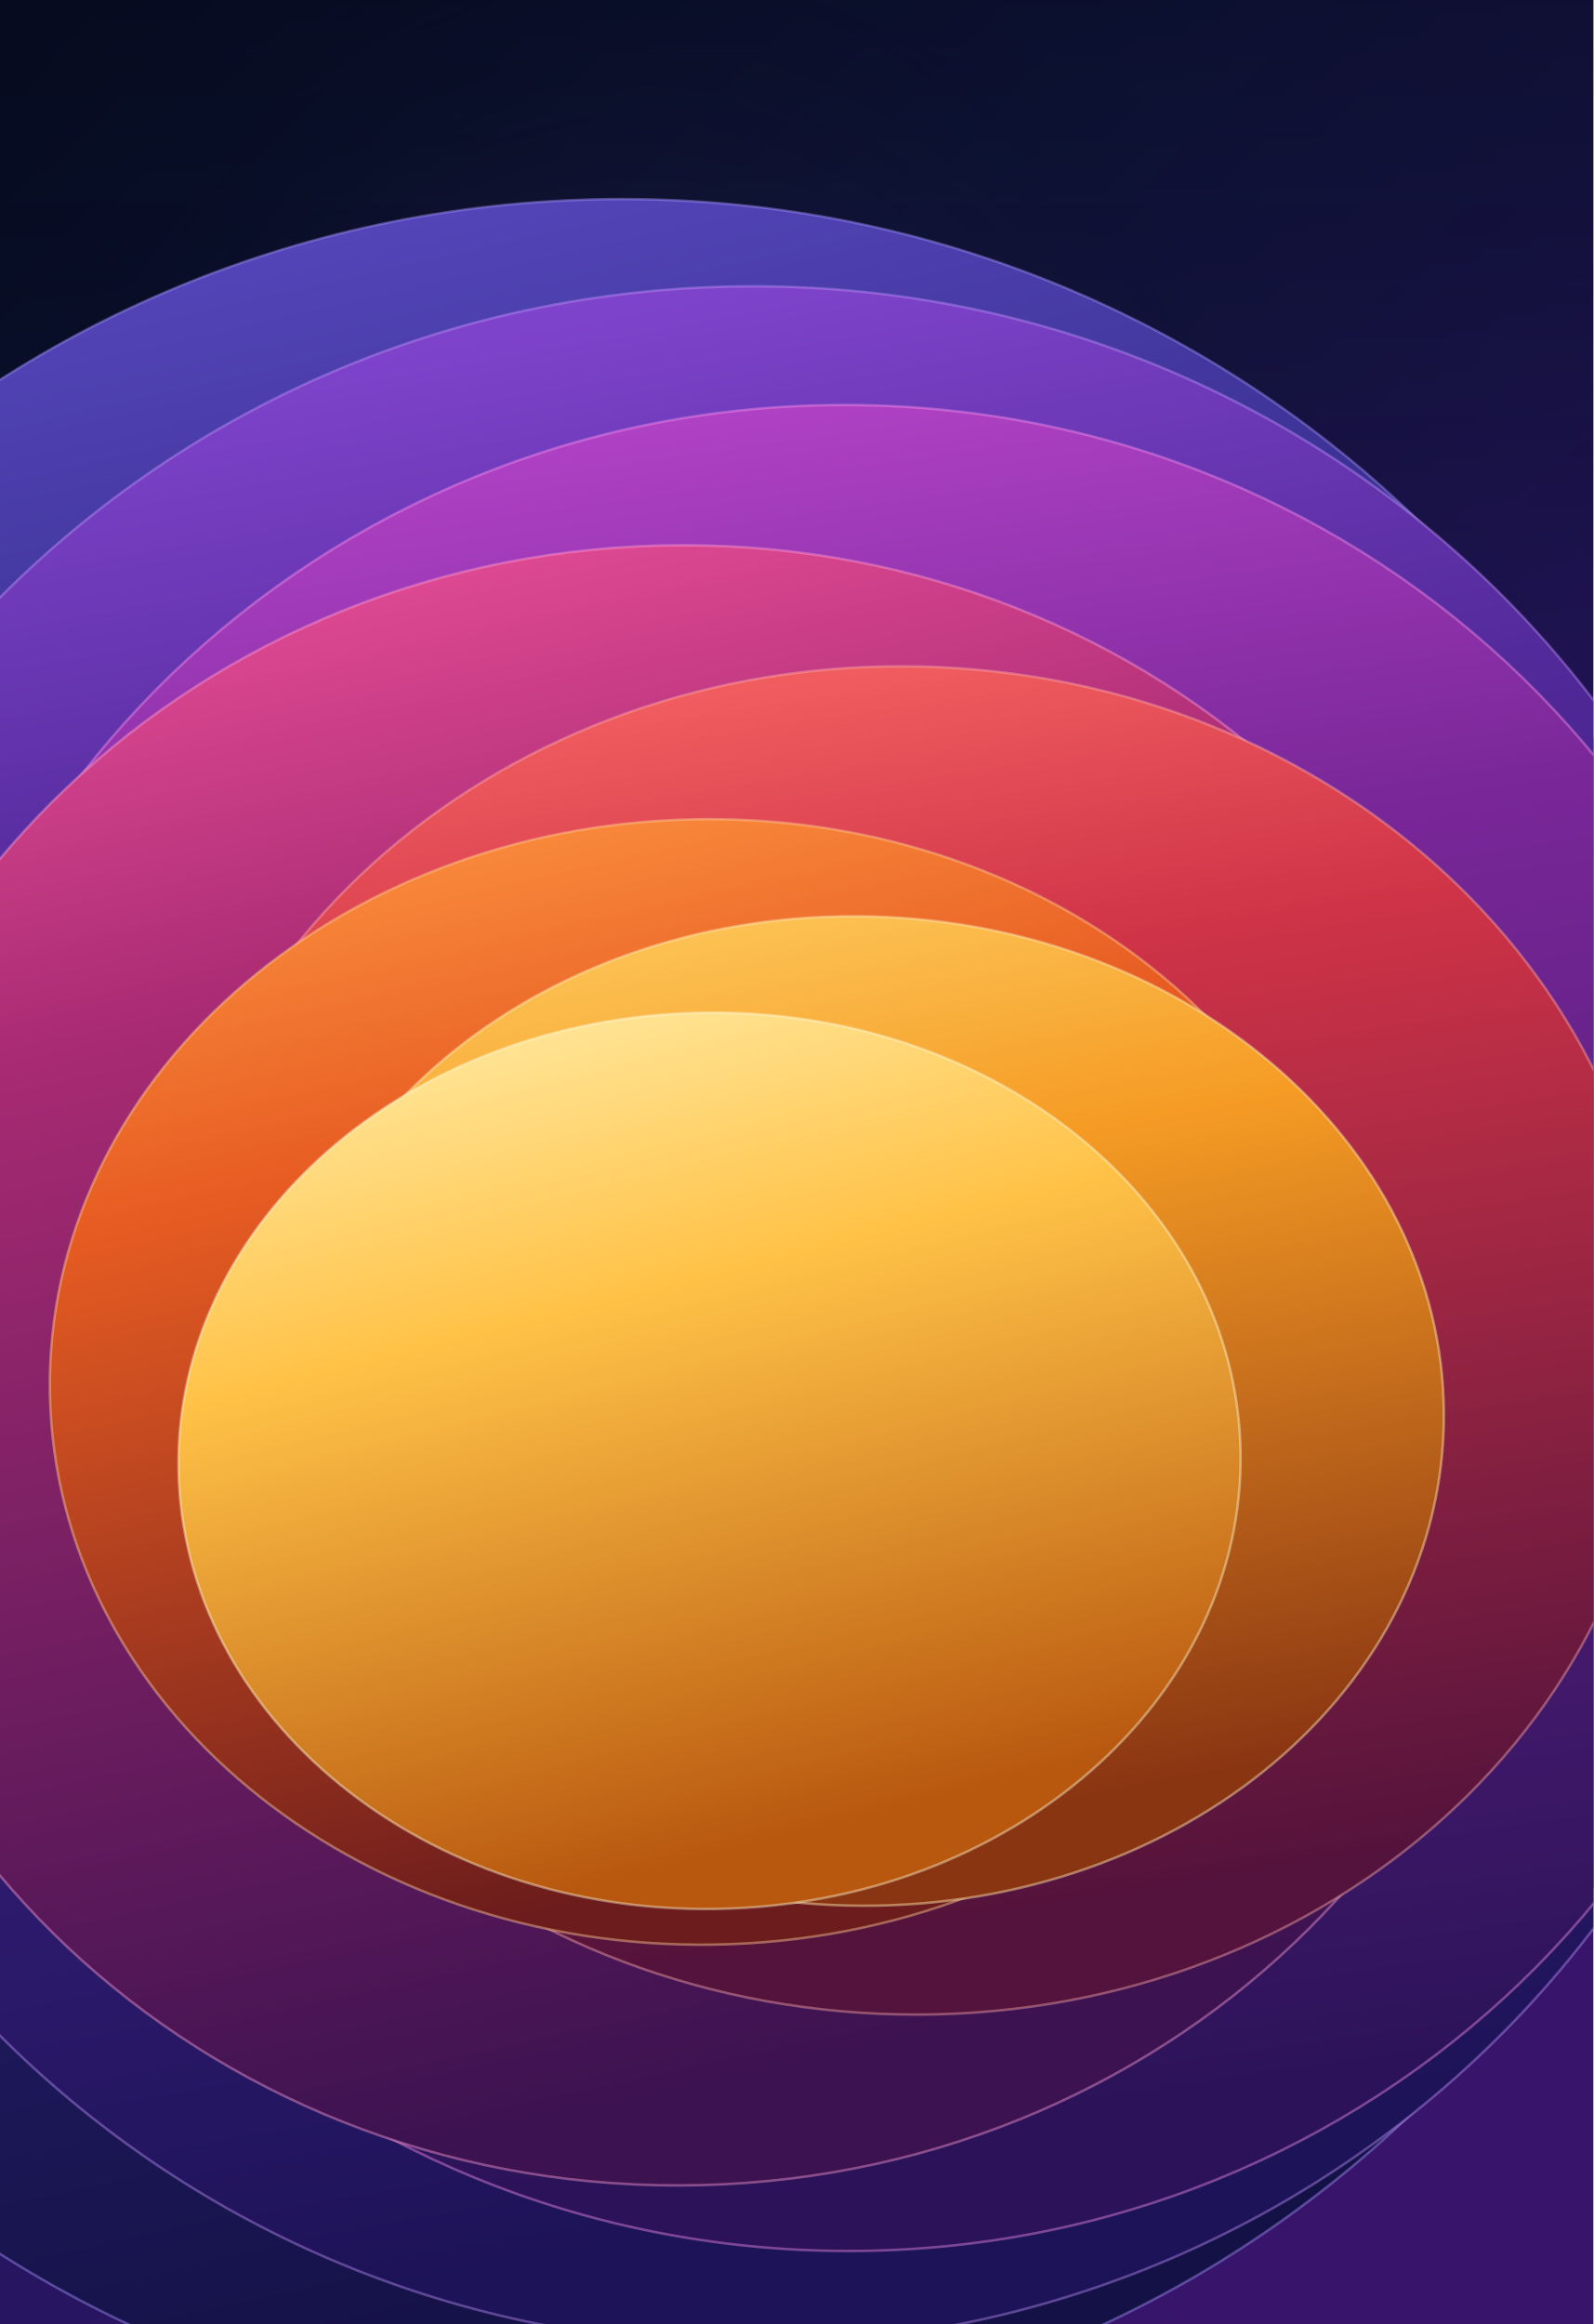
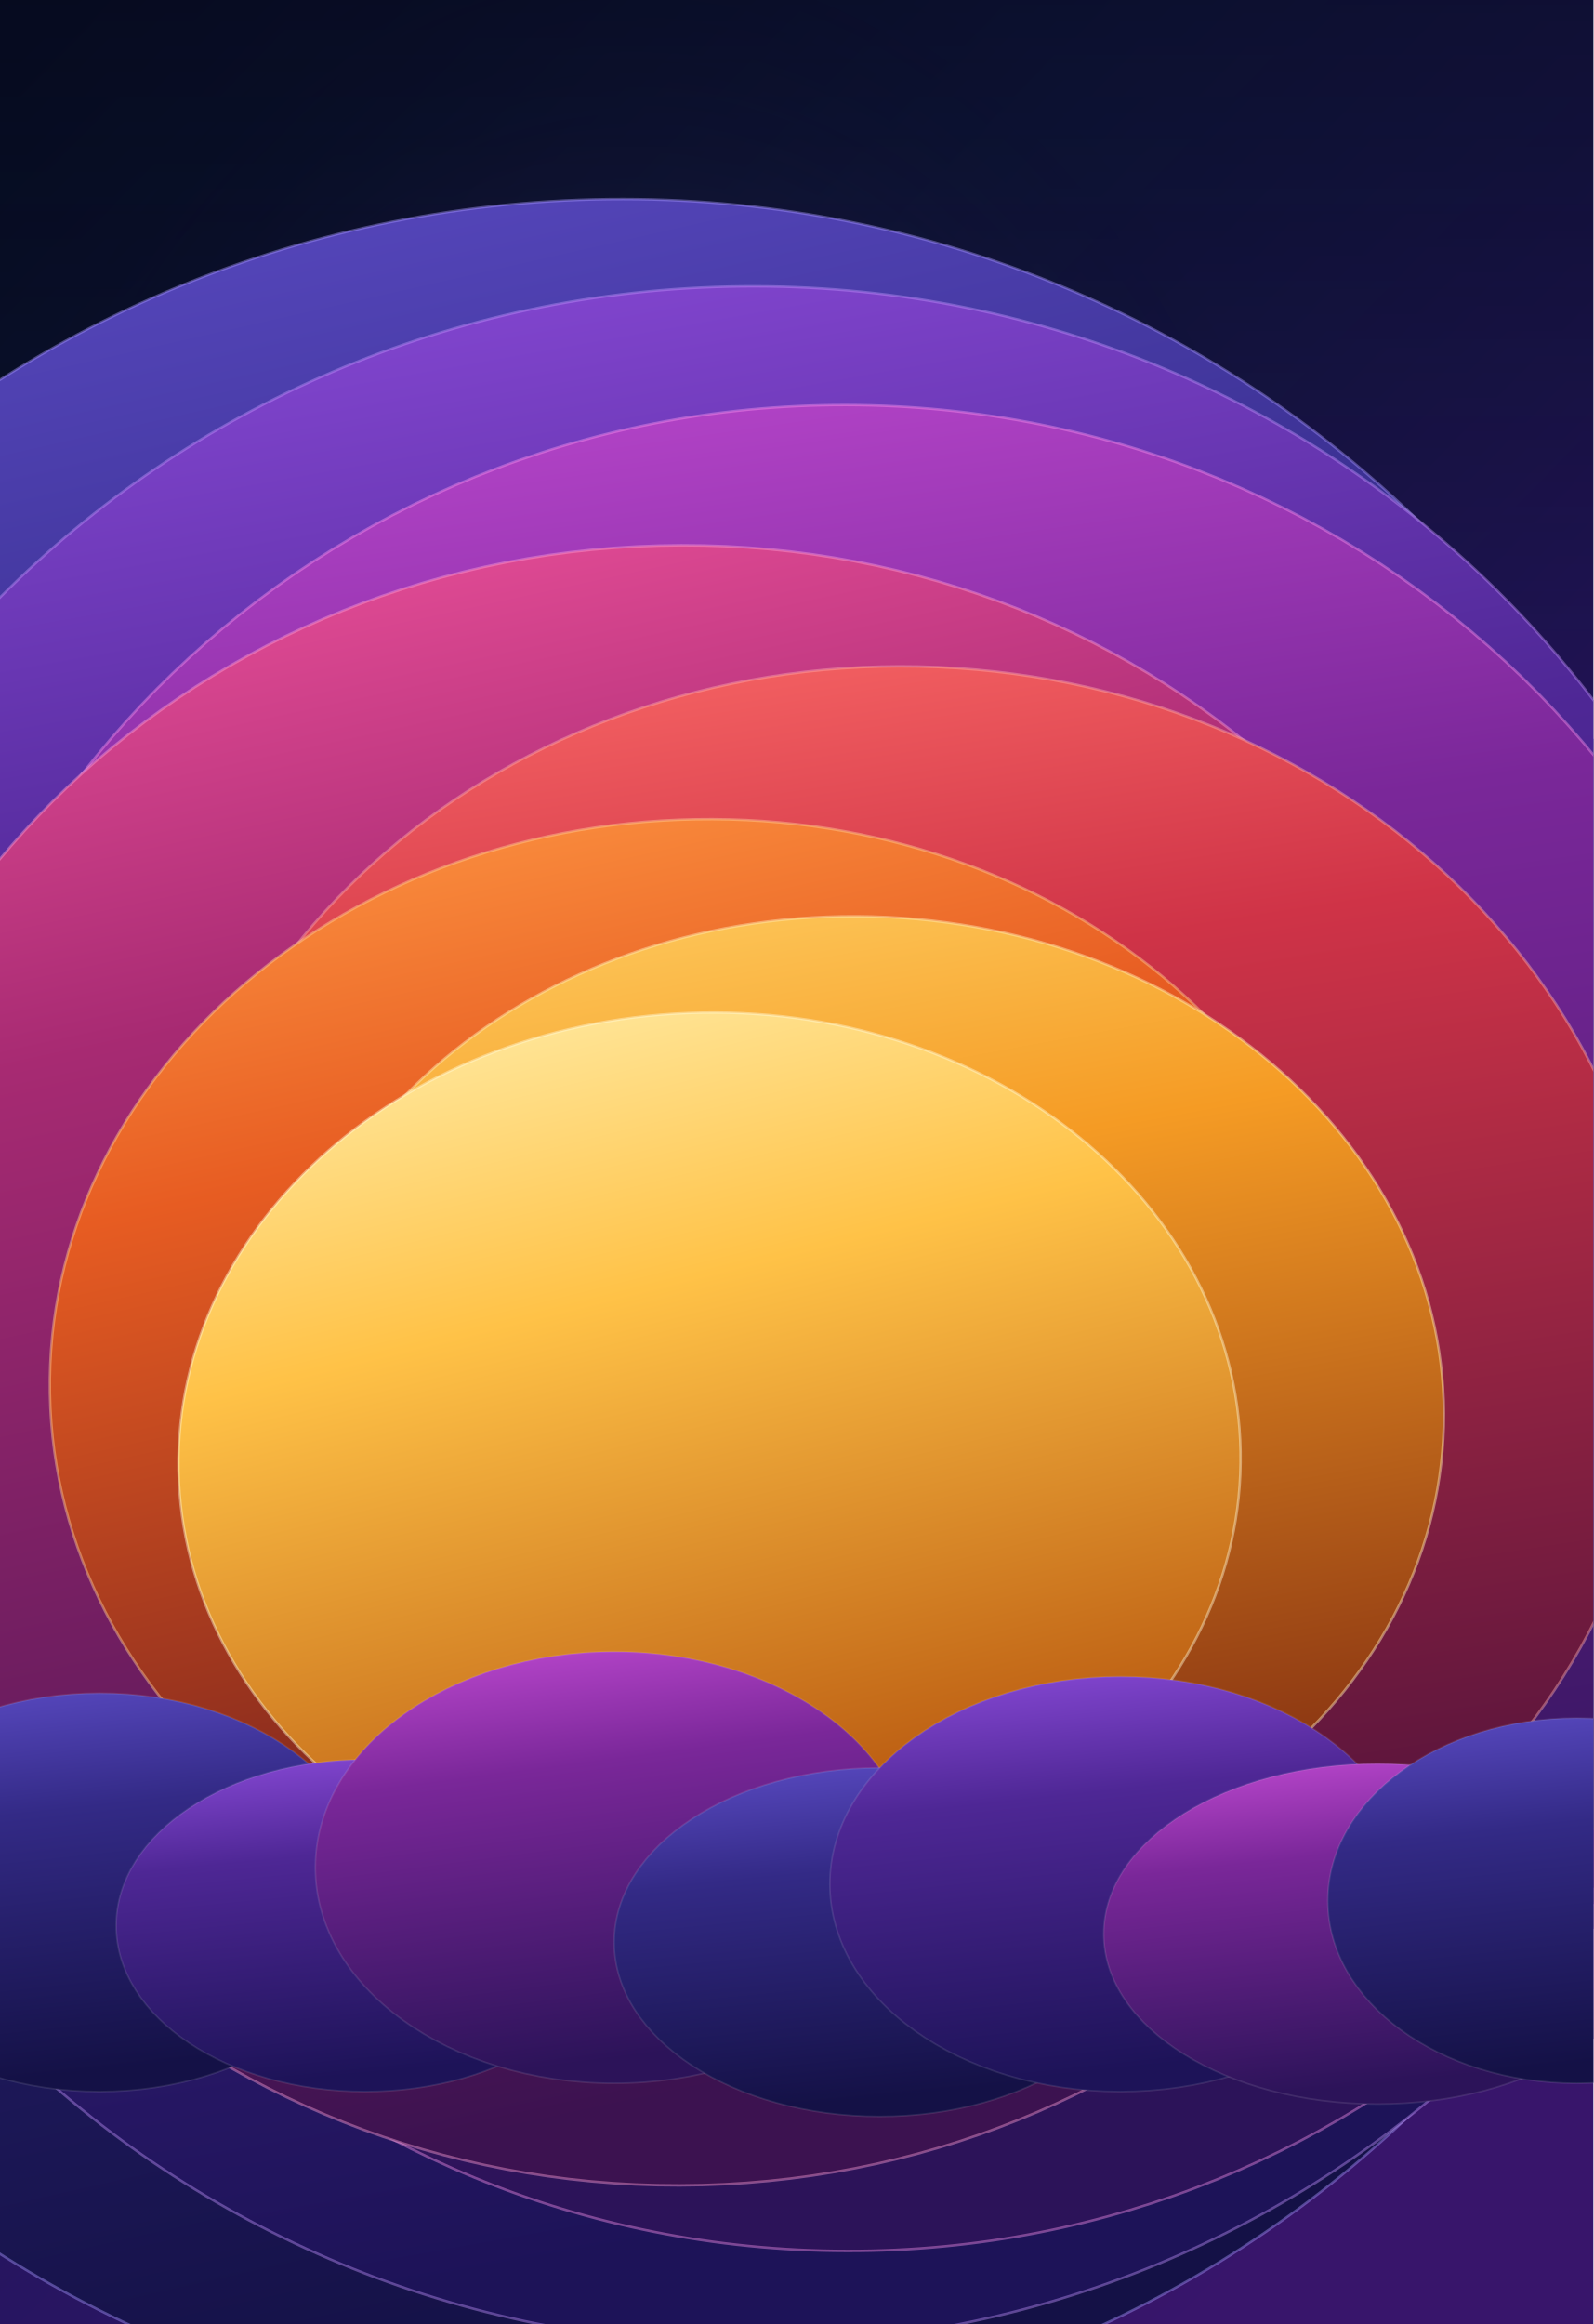
<svg xmlns="http://www.w3.org/2000/svg" viewBox="0 0 1920 2800" width="1920" height="2800" preserveAspectRatio="xMidYMid slice" role="img" aria-label="Big Sur tarzı katmanlı kumul manzarası">
  <defs>
    <linearGradient id="sky" x1="0.05" y1="0" x2="0.75" y2="1">
      <stop offset="0" stop-color="#070d24" />
      <stop offset="0.32" stop-color="#131846" />
      <stop offset="0.62" stop-color="#261560" />
      <stop offset="1" stop-color="#38156b" />
    </linearGradient>
    <linearGradient id="d1" x1="0" y1="0" x2="0.15" y2="1">
      <stop offset="0" stop-color="#5b4bc4" />
      <stop offset="0.35" stop-color="#332a86" />
      <stop offset="1" stop-color="#141146" />
    </linearGradient>
    <linearGradient id="d2" x1="0" y1="0" x2="0.15" y2="1">
      <stop offset="0" stop-color="#8a4ad8" />
      <stop offset="0.34" stop-color="#4e2795" />
      <stop offset="1" stop-color="#1d1358" />
    </linearGradient>
    <linearGradient id="d3" x1="0" y1="0" x2="0.18" y2="1">
      <stop offset="0" stop-color="#c04ad2" />
      <stop offset="0.33" stop-color="#7a2799" />
      <stop offset="1" stop-color="#2c1359" />
    </linearGradient>
    <linearGradient id="d4" x1="0" y1="0" x2="0.2" y2="1">
      <stop offset="0" stop-color="#f1549e" />
      <stop offset="0.32" stop-color="#a72a72" />
      <stop offset="1" stop-color="#3c1250" />
    </linearGradient>
    <linearGradient id="d5" x1="0" y1="0" x2="0.22" y2="1">
      <stop offset="0" stop-color="#ff6f6a" />
      <stop offset="0.32" stop-color="#cf3347" />
      <stop offset="1" stop-color="#54133c" />
    </linearGradient>
    <linearGradient id="d6" x1="0" y1="0" x2="0.24" y2="1">
      <stop offset="0" stop-color="#ff9a45" />
      <stop offset="0.34" stop-color="#e75c22" />
      <stop offset="1" stop-color="#6c1c1c" />
    </linearGradient>
    <linearGradient id="d7" x1="0" y1="0" x2="0.26" y2="1">
      <stop offset="0" stop-color="#ffd166" />
      <stop offset="0.36" stop-color="#f59b24" />
      <stop offset="1" stop-color="#8a3512" />
    </linearGradient>
    <linearGradient id="d8" x1="0" y1="0" x2="0.28" y2="1">
      <stop offset="0" stop-color="#fff0b0" />
      <stop offset="0.4" stop-color="#ffc247" />
      <stop offset="1" stop-color="#b8580f" />
    </linearGradient>
    <radialGradient id="patlama" cx="0.4" cy="0.42" r="0.46">
      <stop offset="0" stop-color="#ffe4ff" stop-opacity="0.62" />
      <stop offset="0.4" stop-color="#b478ff" stop-opacity="0.24" />
      <stop offset="1" stop-color="#000000" stop-opacity="0" />
    </radialGradient>
    <linearGradient id="ustGolge" x1="0" y1="0" x2="0" y2="0.5">
      <stop offset="0" stop-color="#050a1c" stop-opacity="0.55" />
      <stop offset="1" stop-color="#050a1c" stop-opacity="0" />
    </linearGradient>
  </defs>
  <rect width="1920" height="2800" fill="url(#sky)" />
  <rect width="1920" height="2800" fill="url(#patlama)" />
  <rect width="1920" height="2800" fill="url(#ustGolge)" />
  <g stroke-linejoin="round">
    <ellipse cx="745" cy="1585" rx="1370" ry="1345" transform="rotate(-3.5 745 1585)" fill="url(#d1)" stroke="rgba(168,150,255,0.42)" stroke-width="3" />
    <ellipse cx="905" cy="1585" rx="1265" ry="1240" transform="rotate(-2 905 1585)" fill="url(#d2)" stroke="rgba(198,150,255,0.40)" stroke-width="3" />
    <ellipse cx="1020" cy="1600" rx="1150" ry="1112" transform="rotate(1.5 1020 1600)" fill="url(#d3)" stroke="rgba(255,150,240,0.40)" stroke-width="3" />
    <ellipse cx="820" cy="1645" rx="1045" ry="988" transform="rotate(-1.5 820 1645)" fill="url(#d4)" stroke="rgba(255,160,215,0.42)" stroke-width="3" />
    <ellipse cx="1095" cy="1615" rx="905" ry="812" transform="rotate(2.5 1095 1615)" fill="url(#d5)" stroke="rgba(255,175,175,0.42)" stroke-width="3" />
    <ellipse cx="850" cy="1665" rx="790" ry="678" transform="rotate(-1 850 1665)" fill="url(#d6)" stroke="rgba(255,205,150,0.44)" stroke-width="3" />
    <ellipse cx="1035" cy="1700" rx="705" ry="596" transform="rotate(1.5 1035 1700)" fill="url(#d7)" stroke="rgba(255,232,180,0.46)" stroke-width="3" />
    <ellipse cx="855" cy="1760" rx="640" ry="540" transform="rotate(-1 855 1760)" fill="url(#d8)" stroke="rgba(255,250,220,0.42)" stroke-width="3" />
  </g>
+   <g stroke-linejoin="round" stroke="rgba(255,255,255,0.10)" stroke-width="2">
+     <ellipse cx="120" cy="2280" rx="330" ry="240" fill="url(#d1)" />
+     <ellipse cx="440" cy="2320" rx="300" ry="200" fill="url(#d2)" />
+     <ellipse cx="740" cy="2250" rx="360" ry="260" fill="url(#d3)" />
+     <ellipse cx="1060" cy="2340" rx="320" ry="210" fill="url(#d1)" />
+     <ellipse cx="1350" cy="2270" rx="350" ry="250" fill="url(#d2)" />
+     <ellipse cx="1660" cy="2330" rx="330" ry="205" fill="url(#d3)" />
+     <ellipse cx="1900" cy="2290" rx="300" ry="220" fill="url(#d1)" />
+   </g>
</svg>
